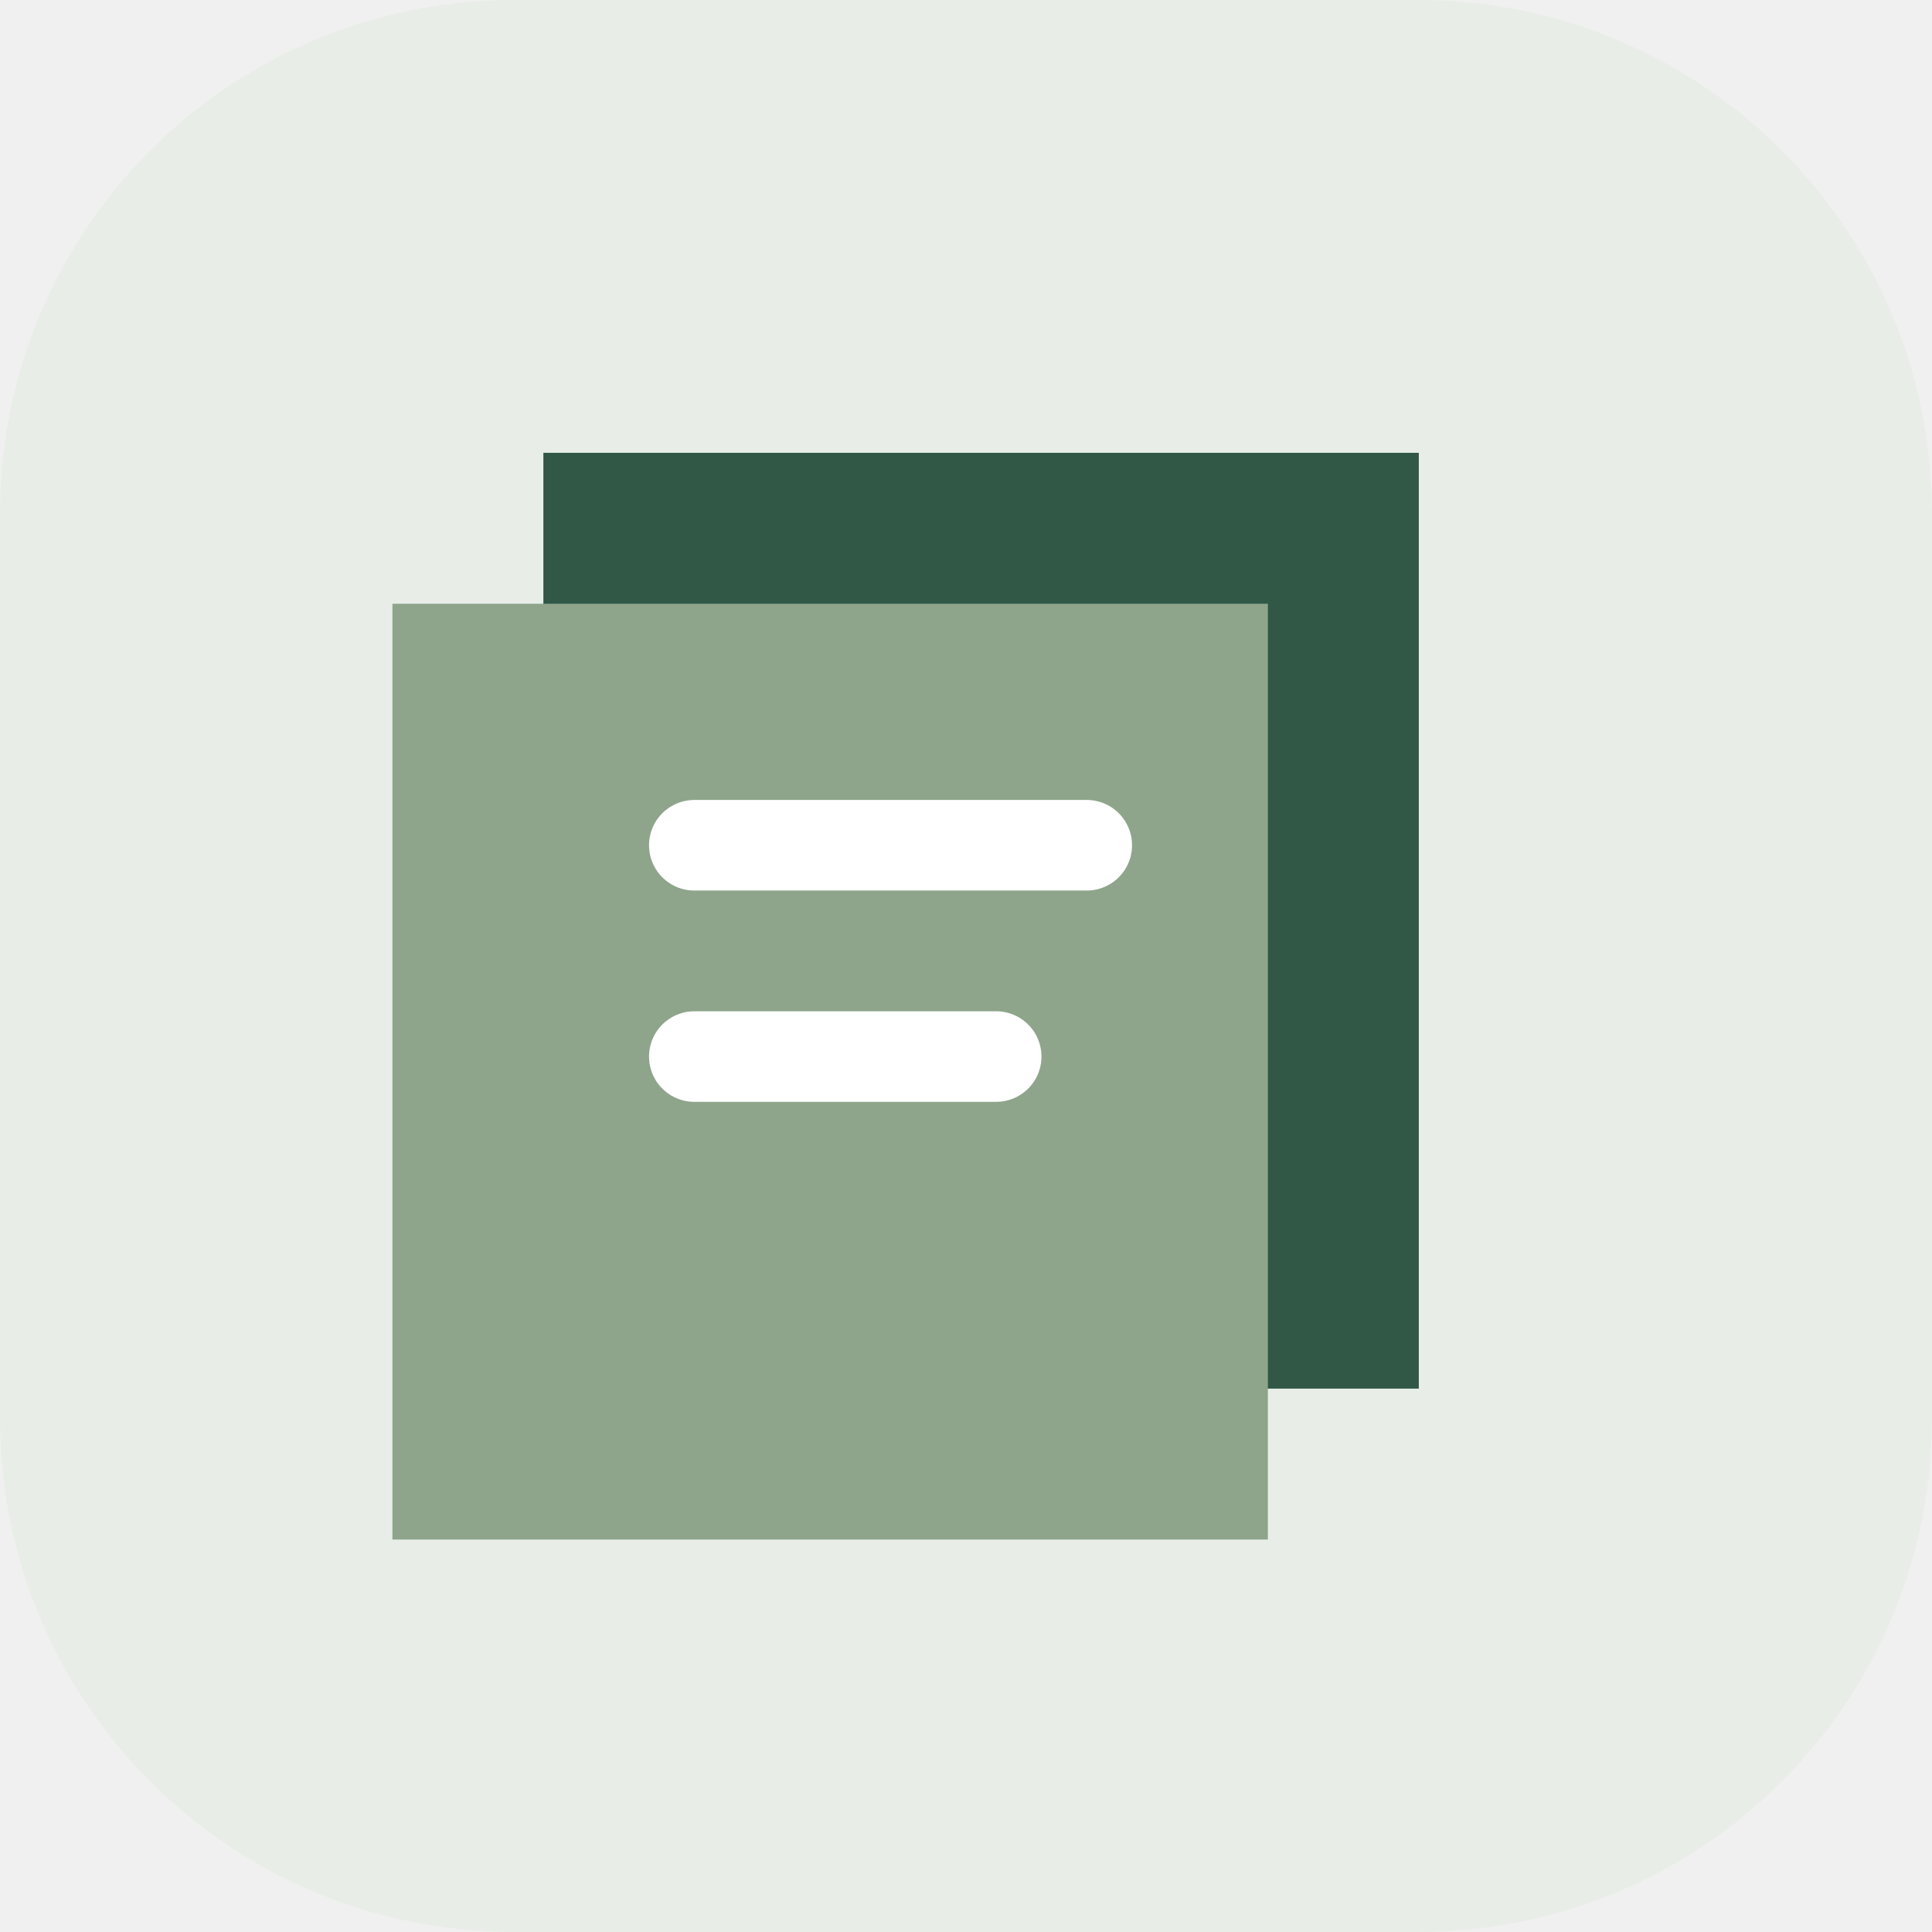
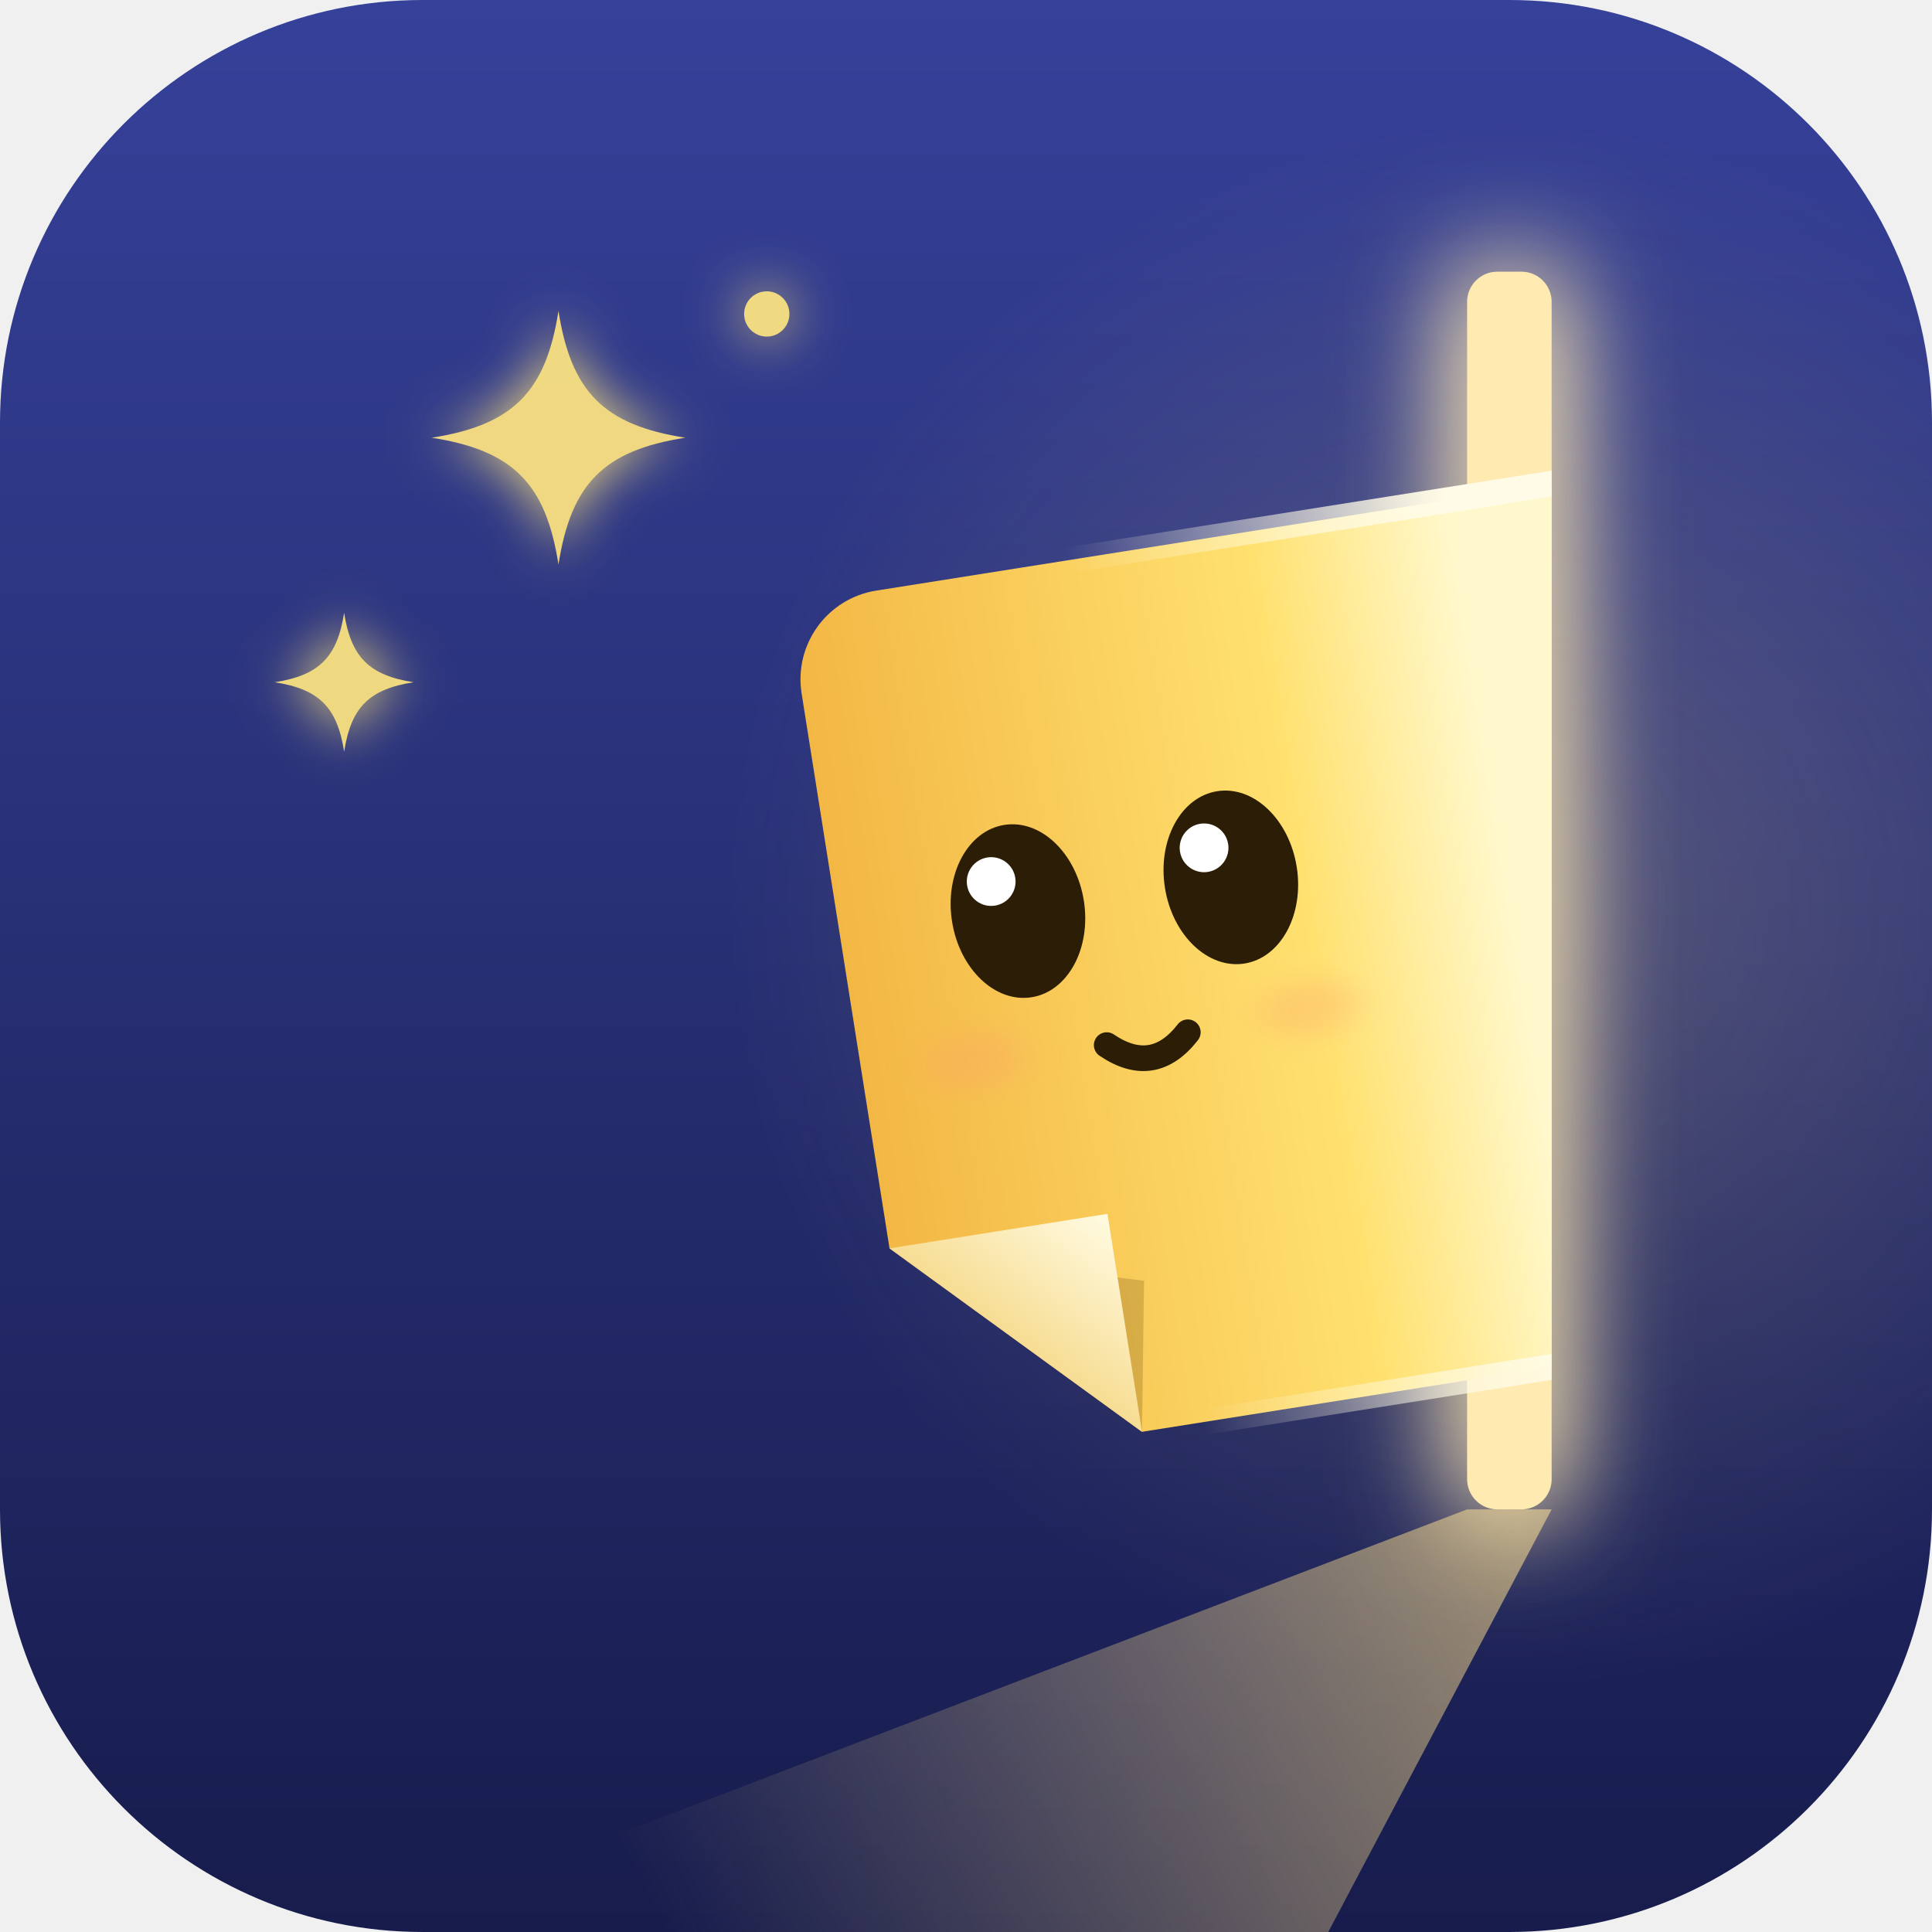
<svg xmlns="http://www.w3.org/2000/svg" viewBox="0 0 64 64">
-   <rect width="64" height="64" rx="17" fill="#e8eee7" />
-   <path d="M18 15h29v31H18z" fill="#315846" />
-   <path d="M13 20h29v31H13z" fill="#8ea58b" />
-   <path d="M23 28h13m-13 7h10" stroke="#fff" stroke-width="3" stroke-linecap="round" />
+   <defs>
+     <linearGradient id="bg" x1="0" y1="0" x2="0" y2="1">
+       <stop offset="0" stop-color="#36419a" />
+       <stop offset="1" stop-color="#171c4c" />
+     </linearGradient>
+     <radialGradient id="spill" cx="50" cy="30" r="26" gradientUnits="userSpaceOnUse">
+       <stop offset="0" stop-color="#ffe08a" stop-opacity=".22" />
+       <stop offset="1" stop-color="#ffe08a" stop-opacity="0" />
+     </radialGradient>
+     <linearGradient id="beam" x1="50" y1="50" x2="22" y2="64" gradientUnits="userSpaceOnUse">
+       <stop offset="0" stop-color="#ffe08a" stop-opacity=".55" />
+       <stop offset="1" stop-color="#ffe08a" stop-opacity="0" />
+     </linearGradient>
+     <linearGradient id="note" x1="9" y1="0" x2="-17" y2="0" gradientUnits="userSpaceOnUse">
+       <stop offset="0" stop-color="#fff8cc" />
+       <stop offset=".3" stop-color="#ffe170" />
+       <stop offset="1" stop-color="#f3b744" />
+     </linearGradient>
+     <linearGradient id="fold" x1="1" y1="0" x2="0" y2="1">
+       <stop offset="0" stop-color="#fffbe2" />
+       <stop offset="1" stop-color="#efbf45" />
+     </linearGradient>
+     <linearGradient id="rimL" x1="9" y1="0" x2="-6" y2="0" gradientUnits="userSpaceOnUse">
+       <stop offset="0" stop-color="#fffbe6" />
+       <stop offset="1" stop-color="#fffbe6" stop-opacity="0" />
+     </linearGradient>
+     <filter id="glow" x="-300%" y="-50%" width="700%" height="200%">
+       <feGaussianBlur stdDeviation="2" result="b" />
+       <feMerge>
+         <feMergeNode in="b" />
+         <feMergeNode in="SourceGraphic" />
+       </feMerge>
+     </filter>
+     <filter id="halo" x="-300%" y="-20%" width="700%" height="140%">
+       <feGaussianBlur stdDeviation="1.7" />
+     </filter>
+     <filter id="spark" x="-100%" y="-100%" width="300%" height="300%">
+       <feGaussianBlur stdDeviation="1.3" result="b" />
+       <feMerge>
+         <feMergeNode in="b" />
+         <feMergeNode in="SourceGraphic" />
+       </feMerge>
+     </filter>
+     <filter id="blush" x="-50%" y="-50%" width="200%" height="200%">
+       <feGaussianBlur stdDeviation=".6" />
+     </filter>
+     <clipPath id="c">
+       <rect width="64" height="64" rx="14" />
+     </clipPath>
+     <clipPath id="room">
+       <rect width="51.4" height="64" />
+     </clipPath>
+     <filter id="spk2" x="-100%" y="-100%" width="300%" height="300%">
+       <feGaussianBlur stdDeviation=".9" result="b" />
+       <feMerge>
+         <feMergeNode in="b" />
+         <feMergeNode in="SourceGraphic" />
+       </feMerge>
+     </filter>
+   </defs>
+   <g clip-path="url(#c)">
+     <rect width="64" height="64" fill="url(#bg)" />
+     <rect width="64" height="64" fill="url(#spill)" />
+     <path d="M48.6 50H51.4L44 64H12Z" fill="url(#beam)" />
+     <rect x="48.6" y="9" width="2.8" height="41" fill="#ffeab2" filter="url(#halo)" opacity=".75" />
+     <rect x="48.6" y="9" width="2.8" height="41" rx="1" fill="#ffeab2" filter="url(#glow)" />
+     <g filter="url(#spk2)" fill="#ffe680" opacity=".92">
+       <path d="M18.5 10.3C18.92 12.988 20.012 14.08 22.7 14.5C20.012 14.92 18.92 16.012 18.5 18.7C18.08 16.012 16.988 14.92 14.3 14.5C16.988 14.08 18.08 12.988 18.5 10.3Z" />
+       <path d="M11.4 20.3C11.63 21.772 12.228 22.37 13.7 22.6C12.228 22.83 11.63 23.428 11.4 24.9C11.17 23.428 10.572 22.83 9.1 22.6C10.572 22.37 11.17 21.772 11.4 20.3Z" />
+       <circle cx="25.4" cy="10.4" r=".75" />
+     </g>
+     <g clip-path="url(#room)">
+       <g transform="translate(46 31) rotate(-9)">
+         <g transform="translate(-3.5 .5) scale(.85)">
+           <path d="M-13.5 -17H13.5A3.5 3.5 0 0 1 17 -13.5V13.5A3.5 3.5 0 0 1 13.5 17H-8.4L-17 8.4V-13.5A3.5 3.5 0 0 1 -13.5 -17z" fill="url(#note)" />
+           <path d="M-17 8.4L-8.4 17L-7.4 11.2Z" fill="#6b4a0e" opacity=".24" />
+           <path d="M-17 8.4L-8.4 17V8.4z" fill="url(#fold)" />
+           <path d="M-13.5 -17H13.5A3.5 3.5 0 0 1 17 -13.5V13.5A3.5 3.5 0 0 1 13.5 17H-8.4" fill="none" stroke="url(#rimL)" stroke-width="1" />
+           <g fill="#ff9a6e" opacity=".26" filter="url(#blush)">
+             <ellipse cx="-12.6" cy="1.7" rx="2" ry="1.1" />
+             <ellipse cx="0.6" cy="1.7" rx="2" ry="1.1" />
+           </g>
+           <g fill="#2b1d06">
+             <ellipse cx="-10" cy="-3.8" rx="2.6" ry="3.4" />
+             <ellipse cx="-1.6" cy="-3.8" rx="2.6" ry="3.4" />
+           </g>
+           <g fill="#fff">
+             <circle cx="-10.85" cy="-5.1" r="0.95" />
+             <circle cx="-2.45" cy="-5.1" r="0.95" />
+           </g>
+           <path d="M-7.4 1.9Q-5.8 3.4 -4.2 1.9" fill="none" stroke="#2b1d06" stroke-width="1" stroke-linecap="round" />
+         </g>
+       </g>
+     </g>
+   </g>
</svg>
